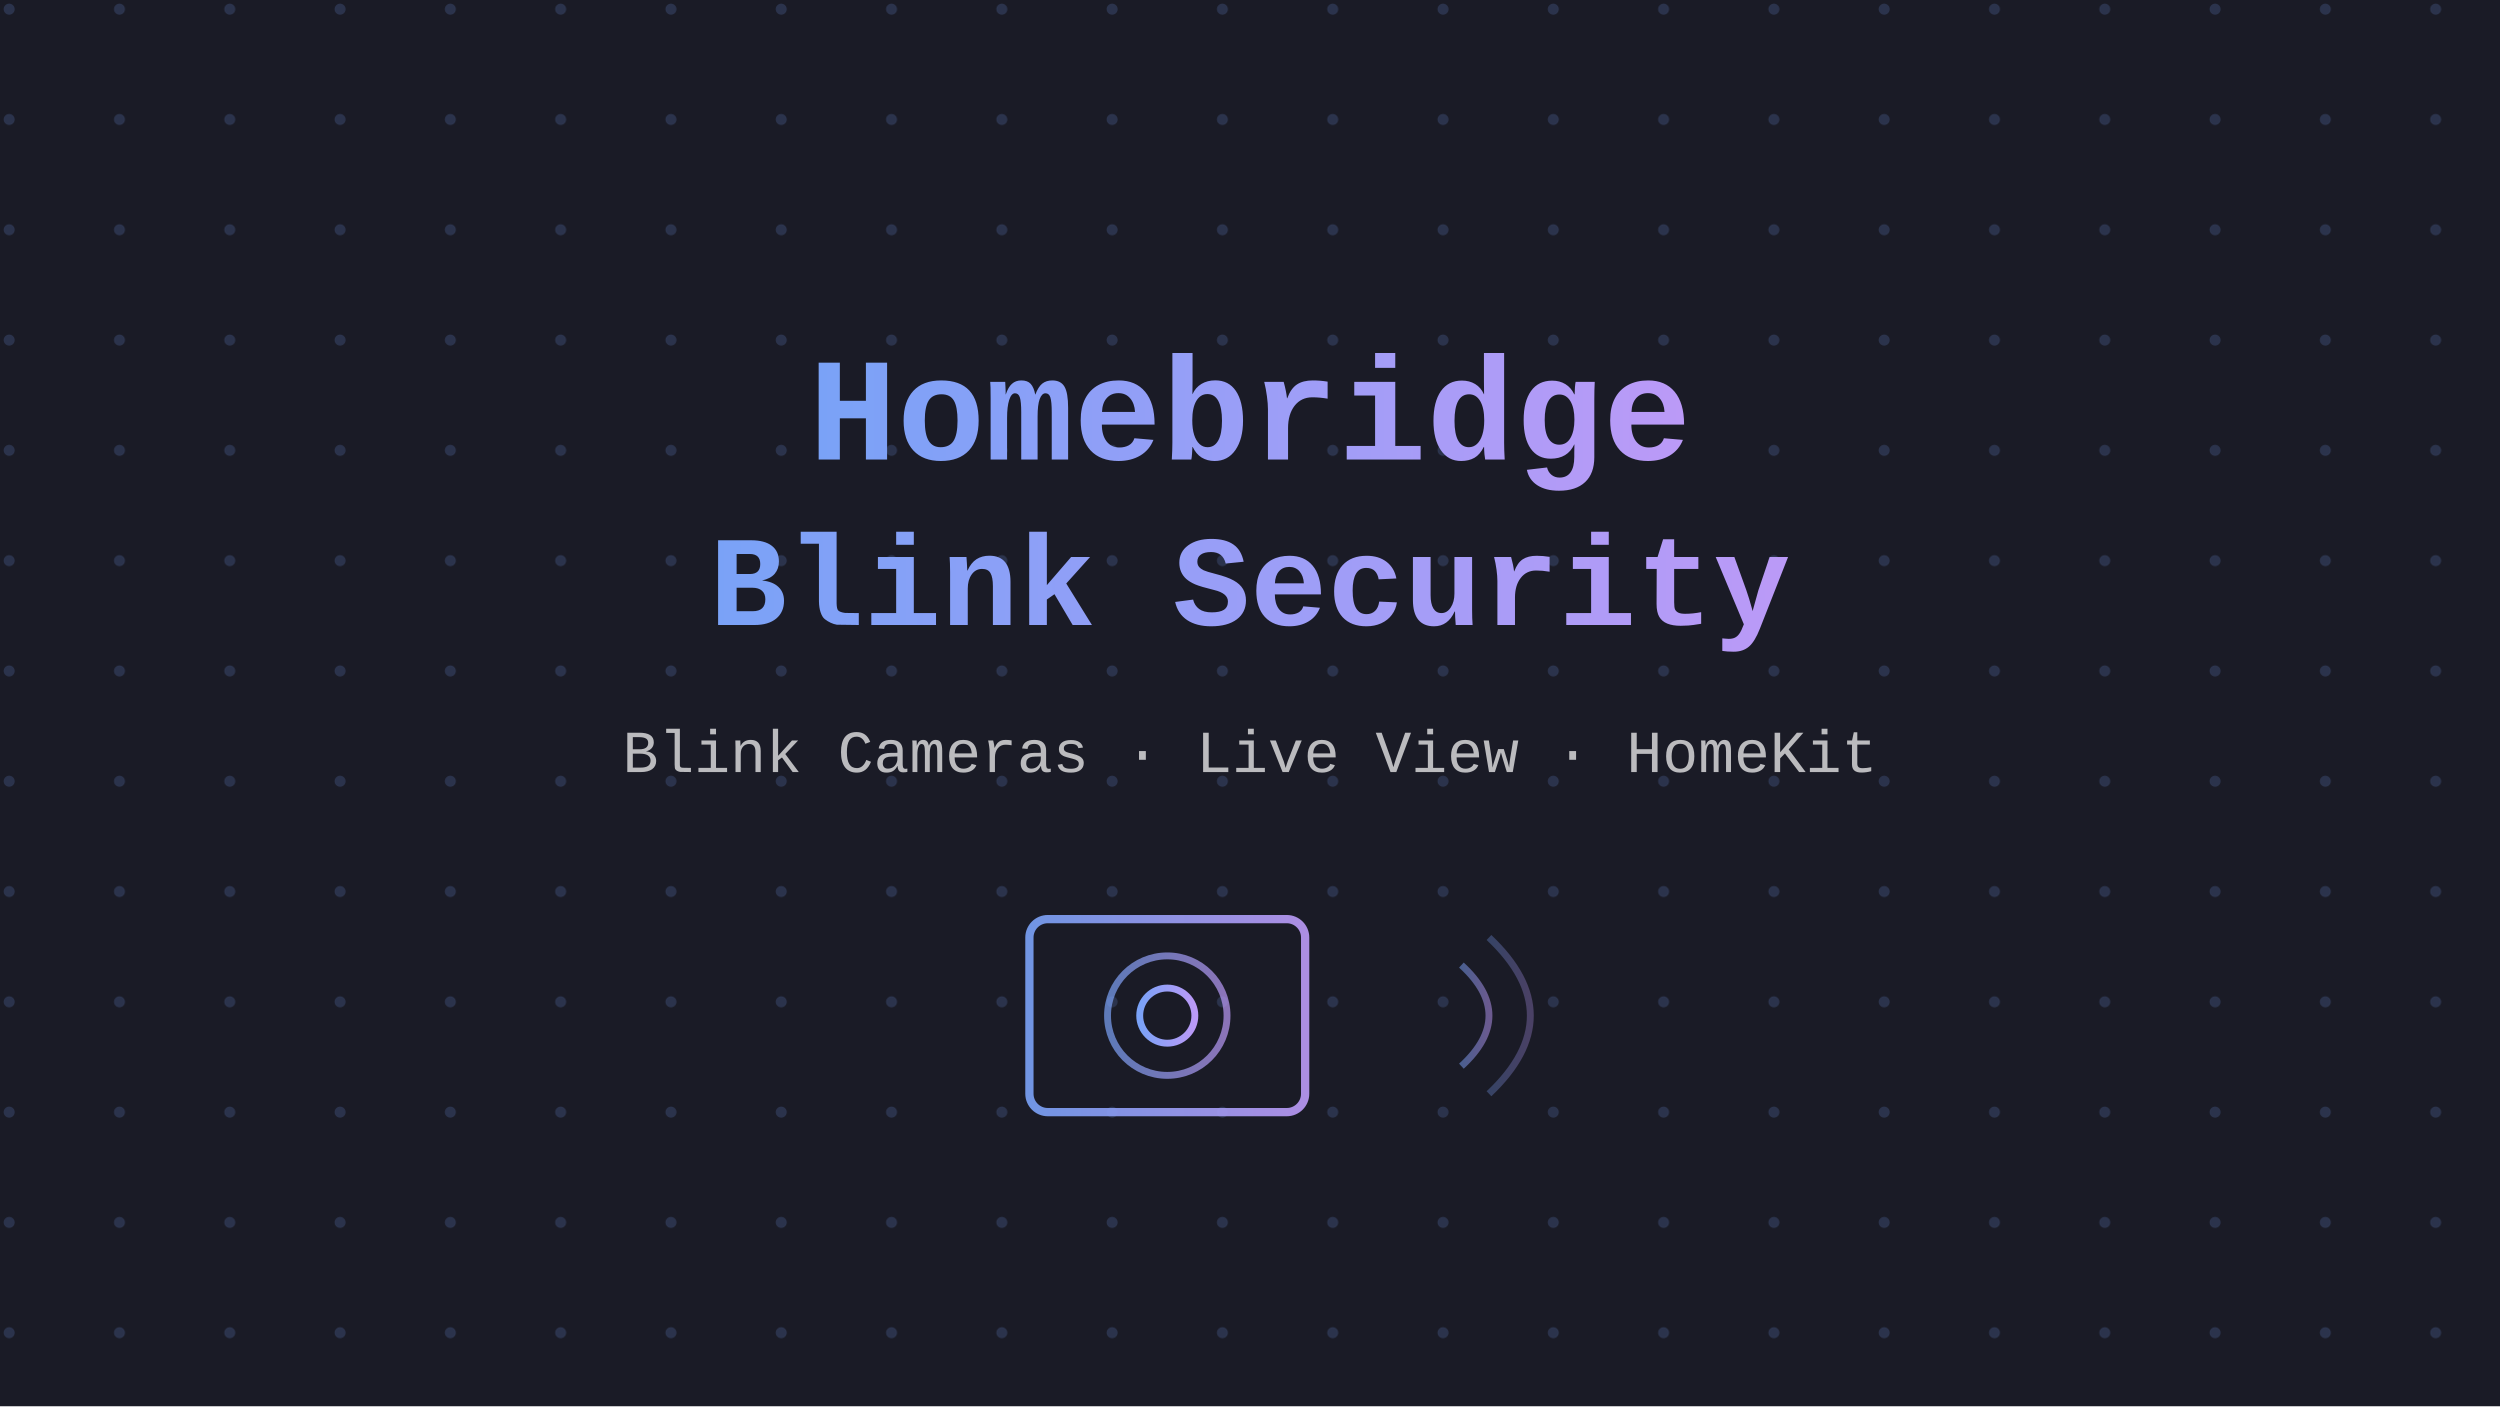
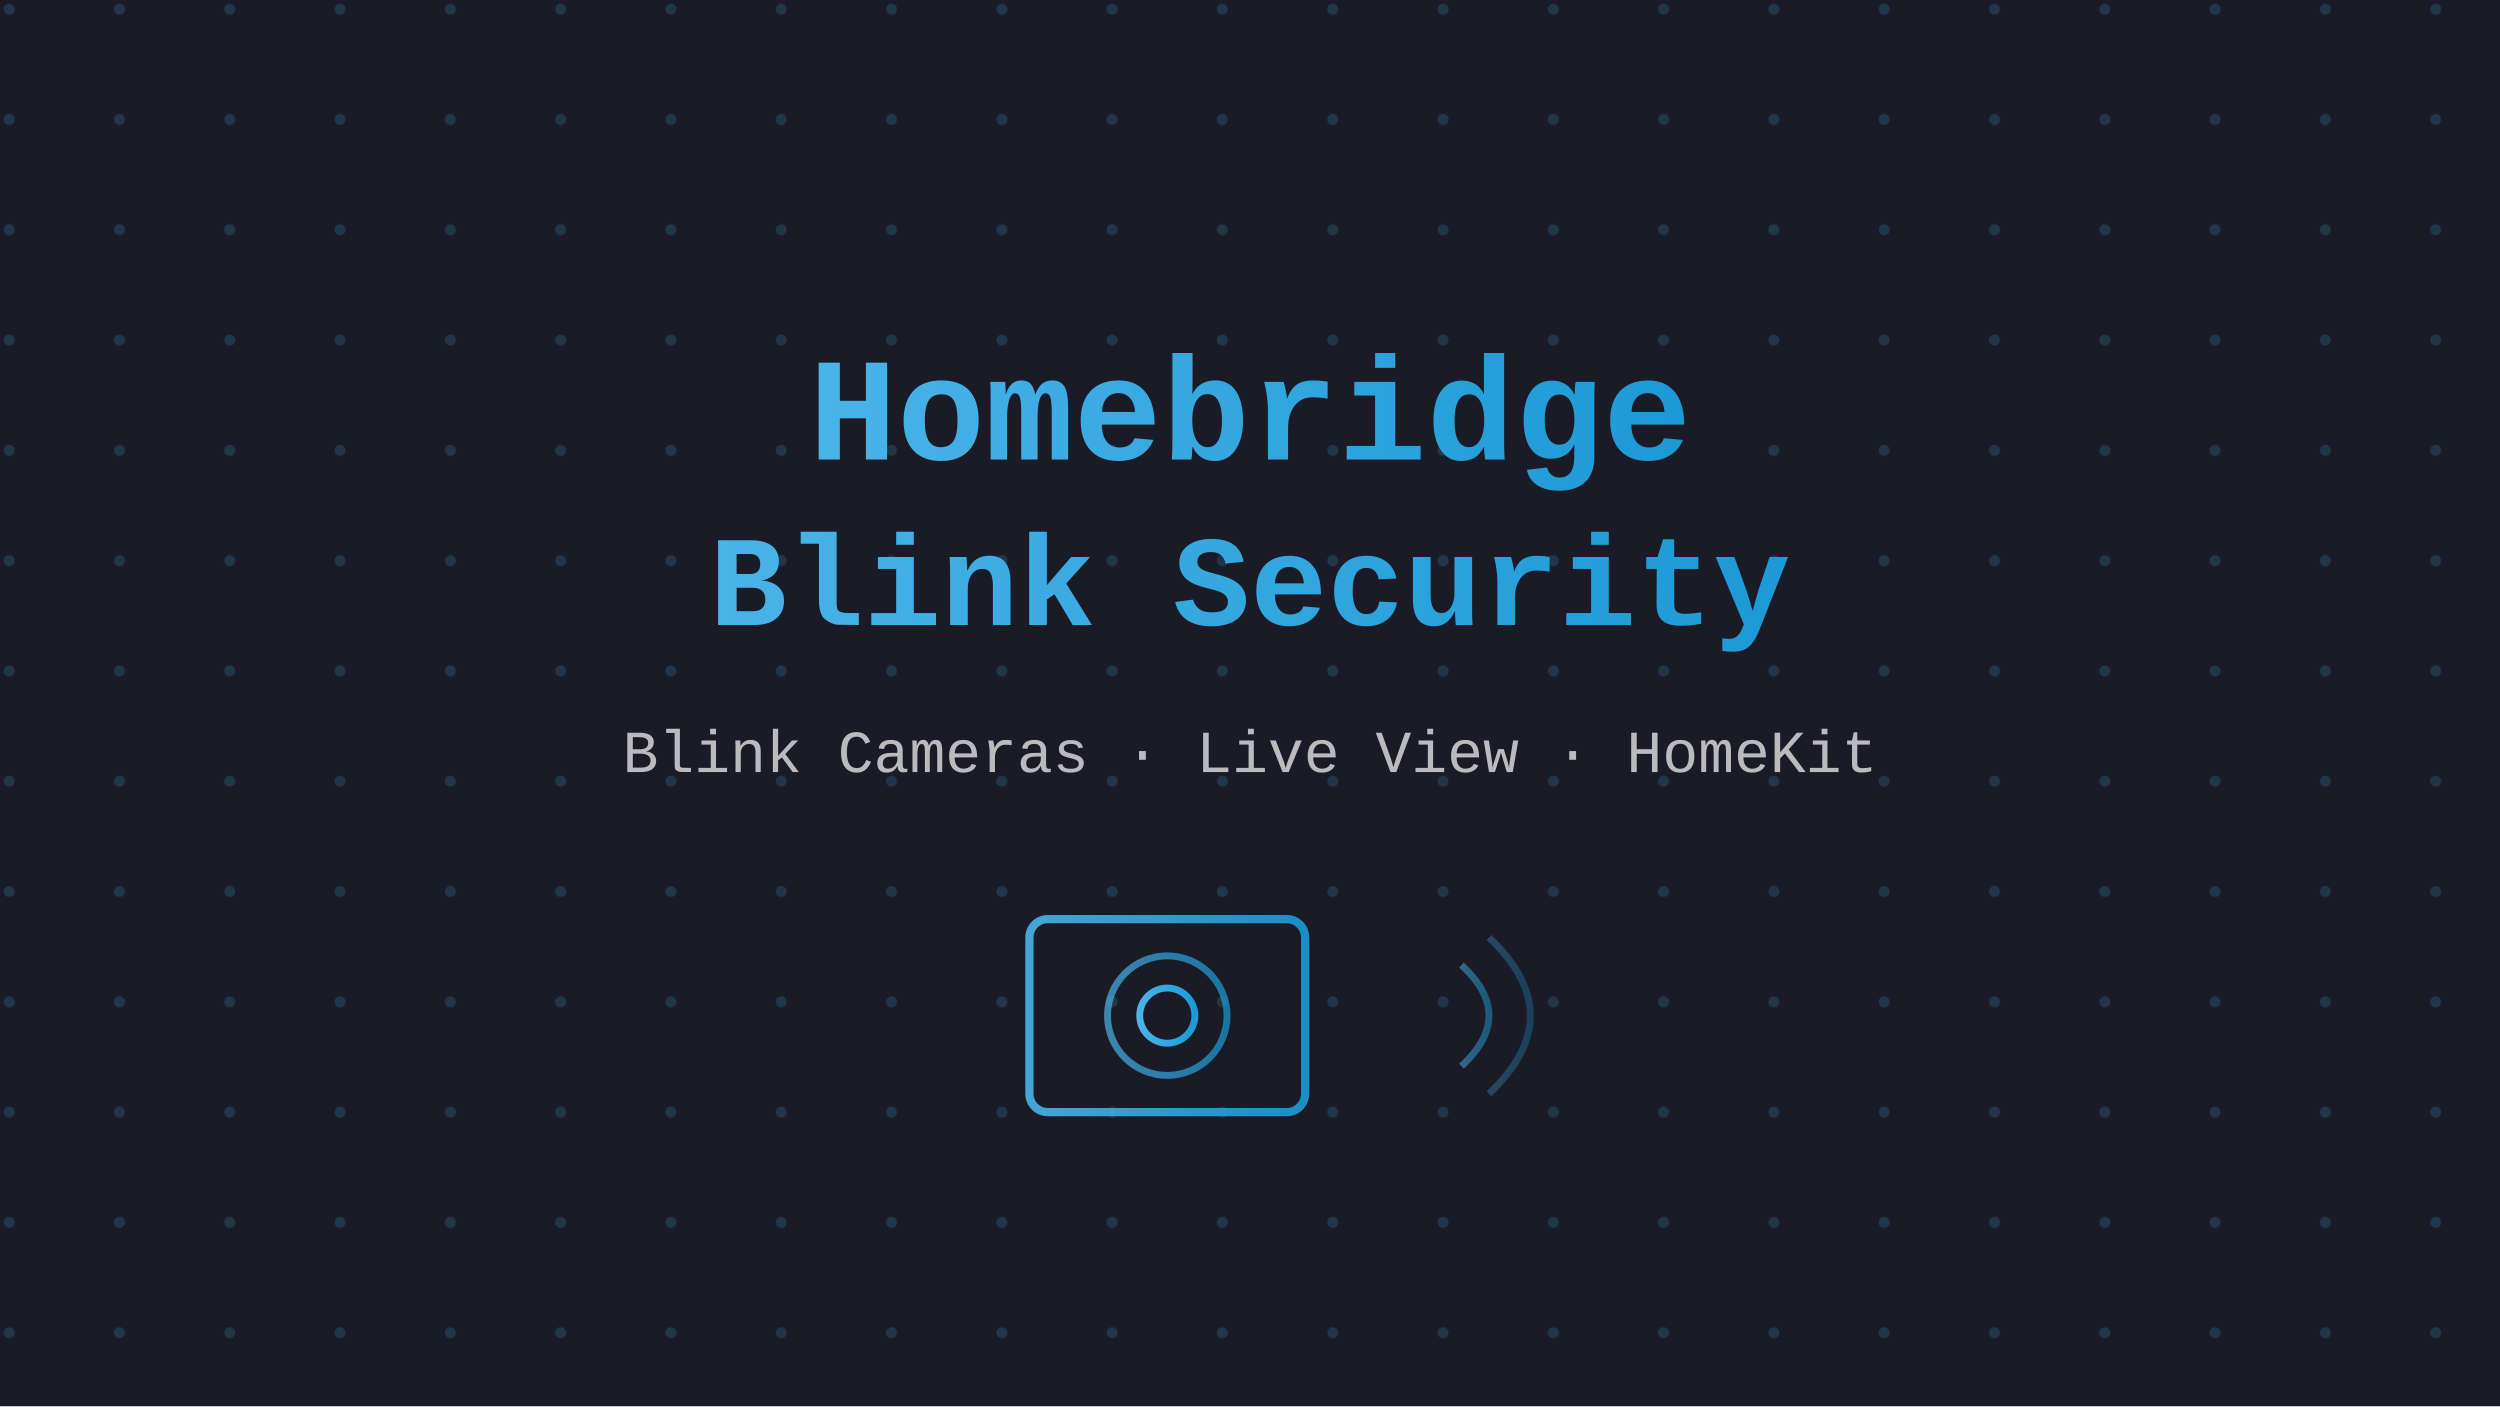
<svg xmlns="http://www.w3.org/2000/svg" width="544" height="306">
  <defs>
    <linearGradient id="grad5" x1="0%" y1="0%" x2="100%" y2="0%">
-       <stop offset="0%" style="stop-color:#7aa2f7;stop-opacity:1" />
-       <stop offset="100%" style="stop-color:#bb9af7;stop-opacity:1" />
+       <stop offset="0%" style="stop-color:#4ab3e8;stop-opacity:1" />
+       <stop offset="100%" style="stop-color:#1c9ad6;stop-opacity:1" />
    </linearGradient>
    <pattern id="dots5" x="0" y="0" width="24" height="24" patternUnits="userSpaceOnUse">
-       <circle cx="2" cy="2" r="1.2" fill="#7aa2f7" opacity="0.18" />
+       <circle cx="2" cy="2" r="1.2" fill="#4ab3e8" opacity="0.18" />
    </pattern>
  </defs>
  <rect width="544" height="306" fill="#1a1b26" />
  <rect width="544" height="306" fill="url(#dots5)" />
  <text x="272" y="100" font-family="monospace, 'Courier New', Courier" font-size="32" font-weight="700" fill="url(#grad5)" text-anchor="middle">Homebridge</text>
  <text x="272" y="136" font-family="monospace, 'Courier New', Courier" font-size="28" font-weight="700" fill="url(#grad5)" text-anchor="middle">Blink Security</text>
  <text x="272" y="168" font-family="monospace, 'Courier New', Courier" font-size="13" fill="rgba(255,255,255,0.7)" text-anchor="middle">Blink Cameras · Live View · HomeKit</text>
  <rect x="224" y="200" width="60" height="42" rx="4" fill="none" stroke="url(#grad5)" stroke-width="1.8" opacity="0.9" />
  <circle cx="254" cy="221" r="13" fill="none" stroke="url(#grad5)" stroke-width="1.5" opacity="0.7" />
  <circle cx="254" cy="221" r="6" fill="none" stroke="url(#grad5)" stroke-width="1.5" opacity="1" />
  <line x1="284" y1="221" x2="310" y2="221" stroke="url(#grad5)" stroke-width="2" opacity="0.6" />
  <path d="M 318 210 Q 330 221 318 232" fill="none" stroke="url(#grad5)" stroke-width="1.5" opacity="0.5" />
  <path d="M 324 204 Q 342 221 324 238" fill="none" stroke="url(#grad5)" stroke-width="1.5" opacity="0.3" />
</svg>
